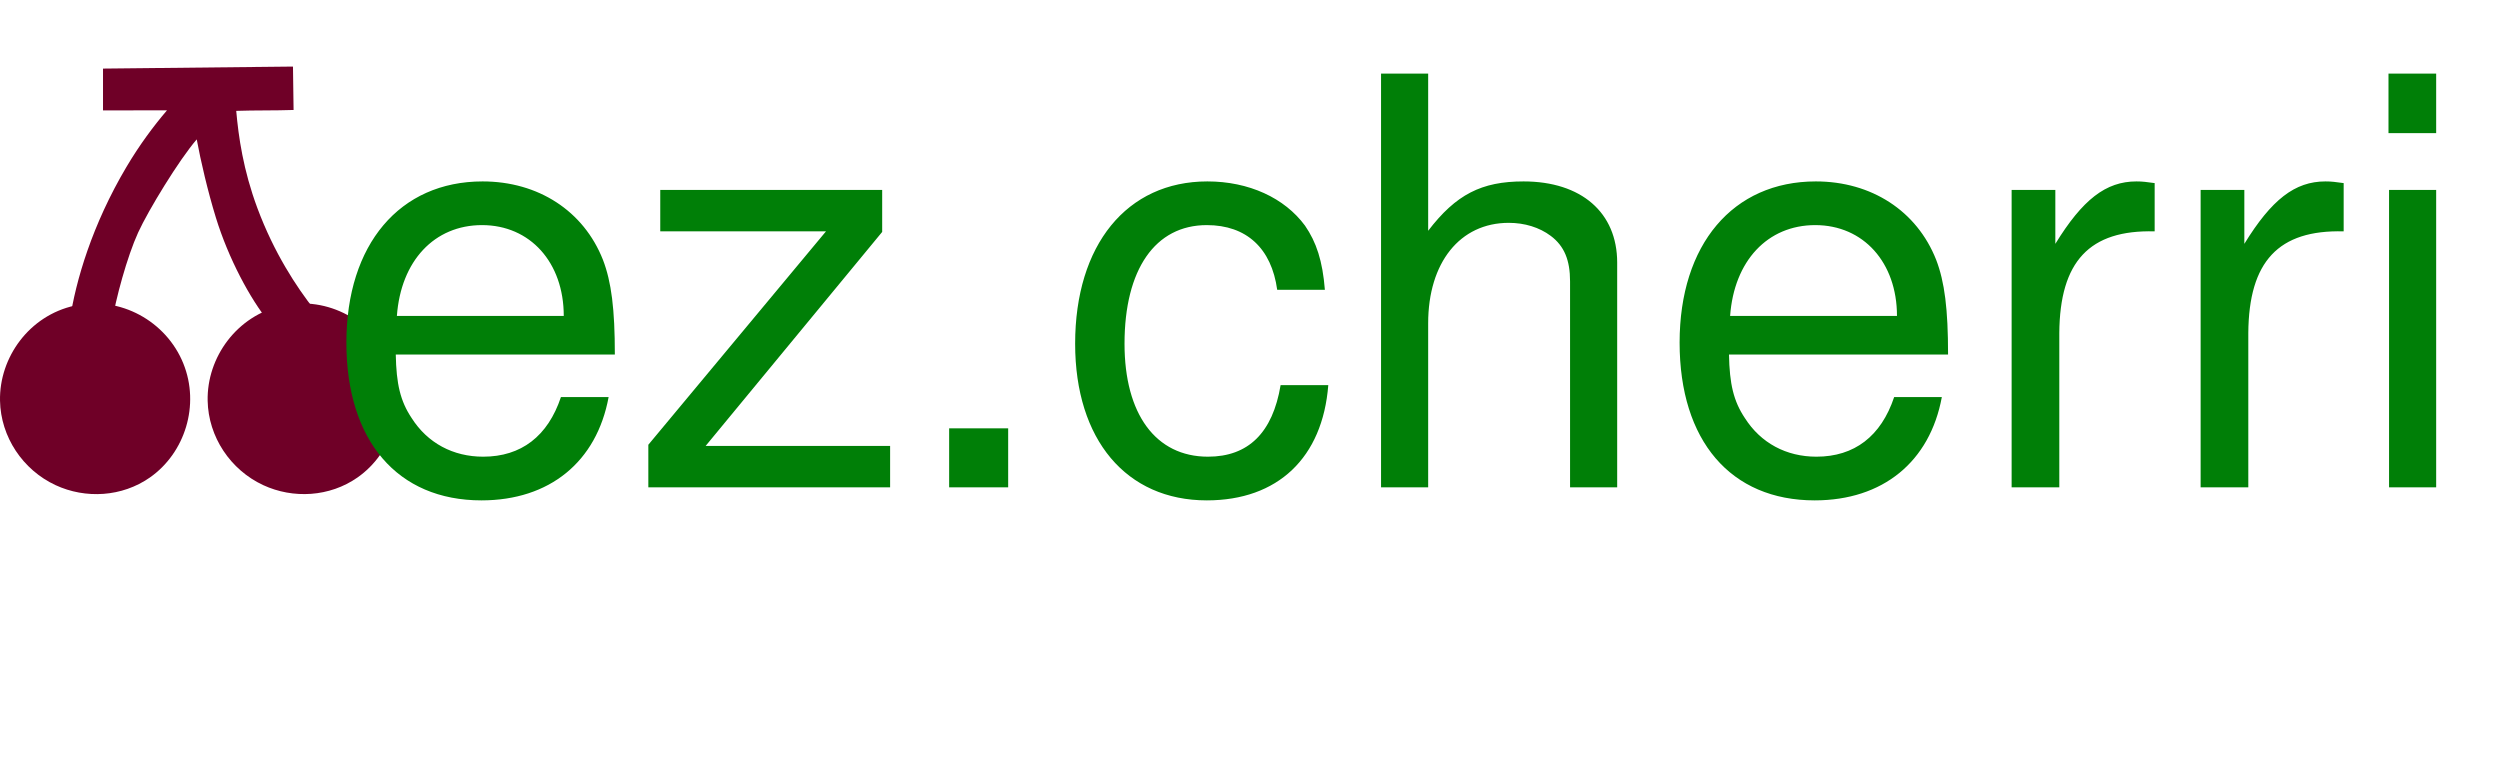
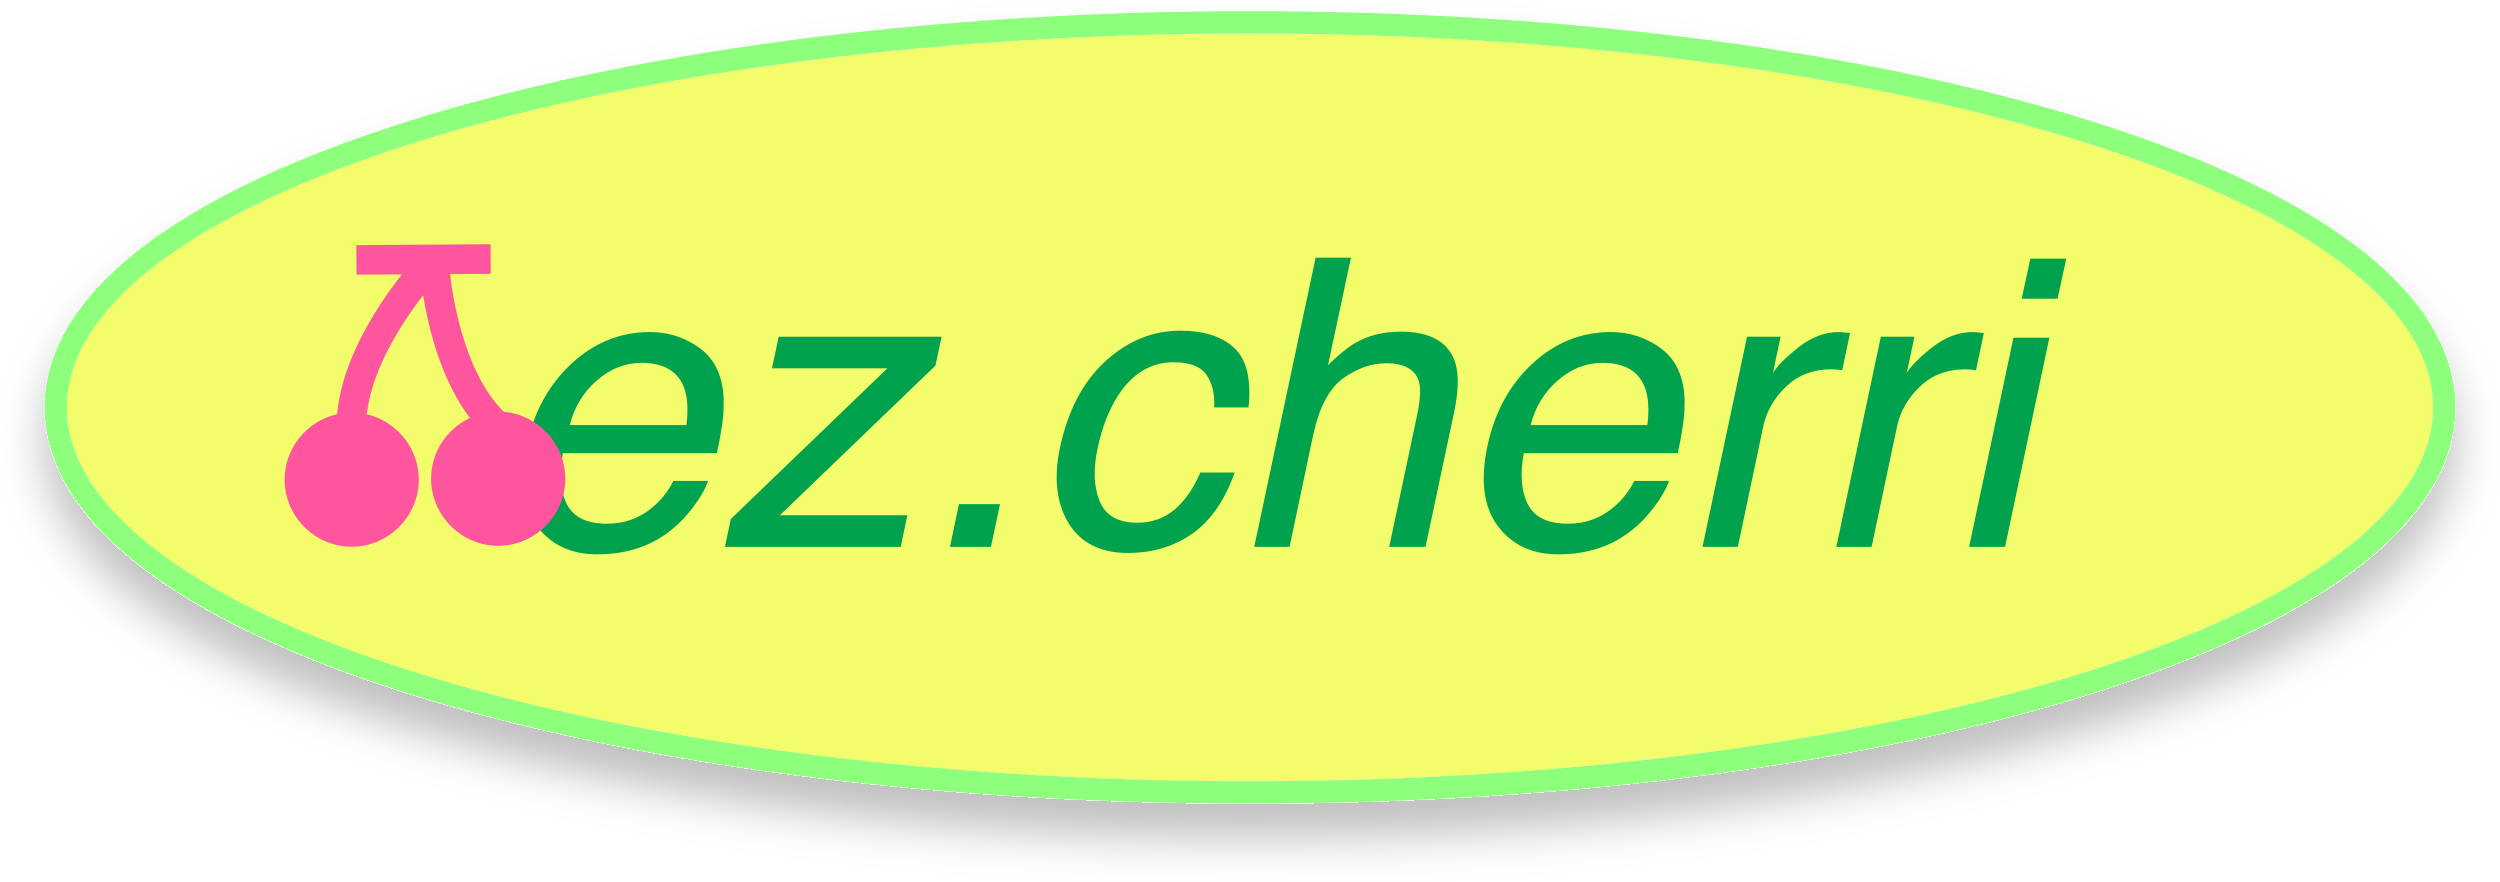
- <svg xmlns="http://www.w3.org/2000/svg" id="Layer_1" data-name="Layer 1" viewBox="0 0 1742.61 529.97">
+ <svg xmlns="http://www.w3.org/2000/svg" width="224" height="79" viewBox="0 0 224 79" fill="none">
+   <g filter="url(#filter0_d_2309_110)">
+     <ellipse cx="112" cy="36.5" rx="106" ry="33.5" fill="#F3FC6A" />
+     <path d="M112 2C141.344 2 167.951 5.758 187.255 11.858C196.901 14.907 204.78 18.558 210.269 22.659C215.739 26.747 219 31.413 219 36.5C219 41.587 215.739 46.253 210.269 50.341C204.78 54.442 196.901 58.093 187.255 61.142C167.951 67.242 141.344 71 112 71C82.656 71 56.049 67.242 36.745 61.142C27.099 58.093 19.22 54.442 13.731 50.341C8.261 46.253 5 41.587 5 36.5C5 31.413 8.261 26.747 13.731 22.659C19.22 18.558 27.099 14.907 36.745 11.858C56.049 5.758 82.656 2 112 2Z" stroke="#8DFF7C" stroke-width="2" />
+   </g>
+   <path d="M64.268 33.127C64.701 34.076 64.889 35.184 64.83 36.449C64.842 37.316 64.643 38.699 64.232 40.598H50.434C50.082 42.508 50.205 44.043 50.803 45.203C51.412 46.352 52.602 46.926 54.371 46.926C56.023 46.926 57.453 46.381 58.66 45.291C59.363 44.658 59.92 43.926 60.33 43.094H63.441C63.207 43.785 62.768 44.559 62.123 45.414C61.49 46.258 60.828 46.949 60.137 47.488C58.977 48.426 57.652 49.059 56.164 49.387C55.355 49.574 54.471 49.668 53.51 49.668C51.166 49.668 49.361 48.818 48.096 47.119C46.83 45.408 46.525 43.018 47.182 39.947C47.826 36.924 49.168 34.469 51.207 32.582C53.246 30.695 55.59 29.752 58.238 29.752C59.574 29.752 60.805 30.068 61.93 30.701C63.055 31.322 63.834 32.131 64.268 33.127ZM61.508 38.084C61.672 36.713 61.607 35.617 61.315 34.797C60.775 33.273 59.492 32.512 57.465 32.512C56.012 32.512 54.682 33.039 53.475 34.094C52.268 35.137 51.459 36.467 51.049 38.084H61.508ZM65.481 46.504L79.508 33.004H69.172L69.769 30.174H84.359L83.814 32.758L69.875 46.17H81.301L80.703 49H64.953L65.481 46.504ZM85.924 45.168H89.598L88.789 49H85.115L85.924 45.168ZM111.869 36.502H108.793C108.852 35.342 108.629 34.381 108.125 33.619C107.621 32.846 106.631 32.459 105.154 32.459C103.139 32.459 101.486 33.443 100.197 35.412C99.365 36.69 98.75 38.266 98.352 40.141C97.941 42.027 98 43.615 98.527 44.904C99.055 46.193 100.174 46.838 101.885 46.838C103.197 46.838 104.322 46.44 105.26 45.643C106.197 44.834 106.959 43.732 107.545 42.338H110.621C109.742 44.834 108.477 46.662 106.824 47.822C105.172 48.971 103.25 49.545 101.059 49.545C98.598 49.545 96.822 48.648 95.732 46.855C94.654 45.051 94.402 42.801 94.977 40.105C95.68 36.801 97.027 34.228 99.019 32.389C101.023 30.549 103.268 29.629 105.752 29.629C107.873 29.629 109.484 30.145 110.586 31.176C111.699 32.207 112.127 33.982 111.869 36.502ZM117.881 23.09H121.045L118.988 32.723C119.949 31.773 120.77 31.105 121.449 30.719C122.609 30.051 123.951 29.717 125.475 29.717C128.205 29.717 129.852 30.672 130.414 32.582C130.719 33.625 130.678 35.072 130.291 36.924L127.725 49H124.473L126.986 37.135C127.279 35.752 127.32 34.738 127.109 34.094C126.746 33.062 125.773 32.547 124.191 32.547C122.879 32.547 121.596 32.998 120.342 33.9C119.088 34.803 118.191 36.508 117.652 39.016L115.543 49H112.379L117.881 23.09ZM150.365 33.127C150.799 34.076 150.986 35.184 150.928 36.449C150.939 37.316 150.74 38.699 150.33 40.598H136.531C136.18 42.508 136.303 44.043 136.9 45.203C137.51 46.352 138.699 46.926 140.469 46.926C142.121 46.926 143.551 46.381 144.758 45.291C145.461 44.658 146.018 43.926 146.428 43.094H149.539C149.305 43.785 148.865 44.559 148.221 45.414C147.588 46.258 146.926 46.949 146.234 47.488C145.074 48.426 143.75 49.059 142.262 49.387C141.453 49.574 140.568 49.668 139.607 49.668C137.264 49.668 135.459 48.818 134.193 47.119C132.928 45.408 132.623 43.018 133.279 39.947C133.924 36.924 135.266 34.469 137.305 32.582C139.344 30.695 141.688 29.752 144.336 29.752C145.672 29.752 146.902 30.068 148.027 30.701C149.152 31.322 149.932 32.131 150.365 33.127ZM147.605 38.084C147.77 36.713 147.705 35.617 147.412 34.797C146.873 33.273 145.59 32.512 143.562 32.512C142.109 32.512 140.779 33.039 139.572 34.094C138.365 35.137 137.557 36.467 137.146 38.084H147.605ZM156.535 30.174H159.541L158.855 33.426C159.23 32.793 159.992 32.025 161.141 31.123C162.301 30.209 163.508 29.752 164.762 29.752C164.82 29.752 164.92 29.758 165.061 29.77C165.201 29.781 165.436 29.805 165.764 29.84L165.061 33.18C164.873 33.145 164.703 33.121 164.551 33.109C164.398 33.098 164.229 33.092 164.041 33.092C162.447 33.092 161.111 33.607 160.033 34.639C158.967 35.658 158.287 36.836 157.994 38.172L155.709 49H152.545L156.535 30.174ZM168.523 30.174H171.529L170.844 33.426C171.219 32.793 171.98 32.025 173.129 31.123C174.289 30.209 175.496 29.752 176.75 29.752C176.809 29.752 176.908 29.758 177.049 29.77C177.189 29.781 177.424 29.805 177.752 29.84L177.049 33.18C176.861 33.145 176.691 33.121 176.539 33.109C176.387 33.098 176.217 33.092 176.029 33.092C174.436 33.092 173.1 33.607 172.021 34.639C170.955 35.658 170.275 36.836 169.982 38.172L167.697 49H164.533L168.523 30.174ZM180.406 30.262H183.623L179.65 49H176.434L180.406 30.262ZM181.918 23.178H185.135L184.361 26.764H181.145L181.918 23.178Z" fill="#00A24E" />
+   <path d="M31.928 21.959L43.955 21.882L43.971 24.534L40.327 24.557C40.48 25.91 40.795 27.814 41.375 29.803C42.156 32.493 43.368 35.16 45.151 36.901C48.195 37.164 50.631 39.745 50.651 42.854C50.672 46.15 47.971 48.885 44.676 48.905C41.38 48.927 38.645 46.225 38.624 42.93C38.609 40.525 40.045 38.415 42.105 37.446C40.528 35.385 39.498 32.85 38.827 30.544C38.439 29.201 38.134 27.835 37.912 26.455C37.337 27.199 36.792 27.966 36.278 28.753C34.674 31.217 33.186 34.219 32.87 37.119C35.508 37.74 37.508 40.121 37.526 42.937C37.547 46.233 34.846 48.968 31.551 48.988C28.256 49.01 25.52 46.309 25.5 43.014C25.48 40.153 27.514 37.714 30.207 37.108C30.529 33.468 32.348 29.929 34.056 27.307C34.666 26.372 35.317 25.463 36.007 24.584L31.945 24.61L31.928 21.959Z" fill="#FF559F" />
  <defs>
-     <style>
-       .cls-1 {
-         fill: #007f07;
-         font-family: Helvetica, Helvetica;
-         font-size: 395.62px;
-       }
- 
-       .cls-2 {
-         fill: #6f0027;
-       }
-     </style>
+     <filter id="filter0_d_2309_110" x="0" y="0" width="224" height="79" filterUnits="userSpaceOnUse" color-interpolation-filters="sRGB">
+       <feFlood flood-opacity="0" result="BackgroundImageFix" />
+       <feColorMatrix in="SourceAlpha" type="matrix" values="0 0 0 0 0 0 0 0 0 0 0 0 0 0 0 0 0 0 127 0" result="hardAlpha" />
+       <feOffset dy="3" />
+       <feGaussianBlur stdDeviation="2" />
+       <feComposite in2="hardAlpha" operator="out" />
+       <feColorMatrix type="matrix" values="0 0 0 0 0 0 0 0 0 0 0 0 0 0 0 0 0 0 0.25 0" />
+       <feBlend mode="normal" in2="BackgroundImageFix" result="effect1_dropShadow_2309_110" />
+       <feBlend mode="normal" in="SourceGraphic" in2="effect1_dropShadow_2309_110" result="shape" />
+     </filter>
  </defs>
-   <g>
-     <path class="cls-2" d="M51.97,213.05C20.42,219.99-.56,249.05.01,279.31c.48,25.21,15.85,48.22,38.7,58.85,20.93,9.73,46.36,8.25,65.74-5.3,24.49-17.12,35.05-50.54,23.33-79.52-11.89-29.4-43.92-47.31-75.81-40.29Z" />
-     <path class="cls-2" d="M196.69,213.02c-31.55,6.95-52.53,36-51.95,66.27.48,25.21,15.85,48.22,38.7,58.85,20.93,9.73,46.36,8.25,65.74-5.3,24.49-17.12,35.05-50.54,23.33-79.52-11.89-29.4-43.92-47.31-75.81-40.29Z" />
-     <path class="cls-2" d="M77.91,225.45c2.62-16.95,10.75-46.7,18.39-63.39,7.14-15.6,28.44-50.53,40.83-64.91,2.8,15.17,7.72,36.26,13.36,54.58,8.67,28.13,23.69,56.48,37.39,73.25,10.34-3.13,20.68-6.27,31.02-9.4-12.19-15.57-27.78-39.09-39.48-70.49-9.93-26.67-13.16-49.83-14.76-67.81,13.16-.47,26.82-.16,39.98-.63,0-9.56-.42-20.69-.42-30.25-43.86.47-88.55.94-132.42,1.41v29.14c14.87-.01,29.73-.03,44.6-.04-9.37,10.96-19.13,24.06-28.27,39.48-23.82,40.15-35.43,79.46-39.46,106.91,9.03.93,20.21,1.23,29.24,2.16Z" />
-   </g>
-   <text class="cls-1" transform="translate(225.62 339.69)">
-     <tspan x="0" y="0">ez.cherri</tspan>
-   </text>
</svg>
